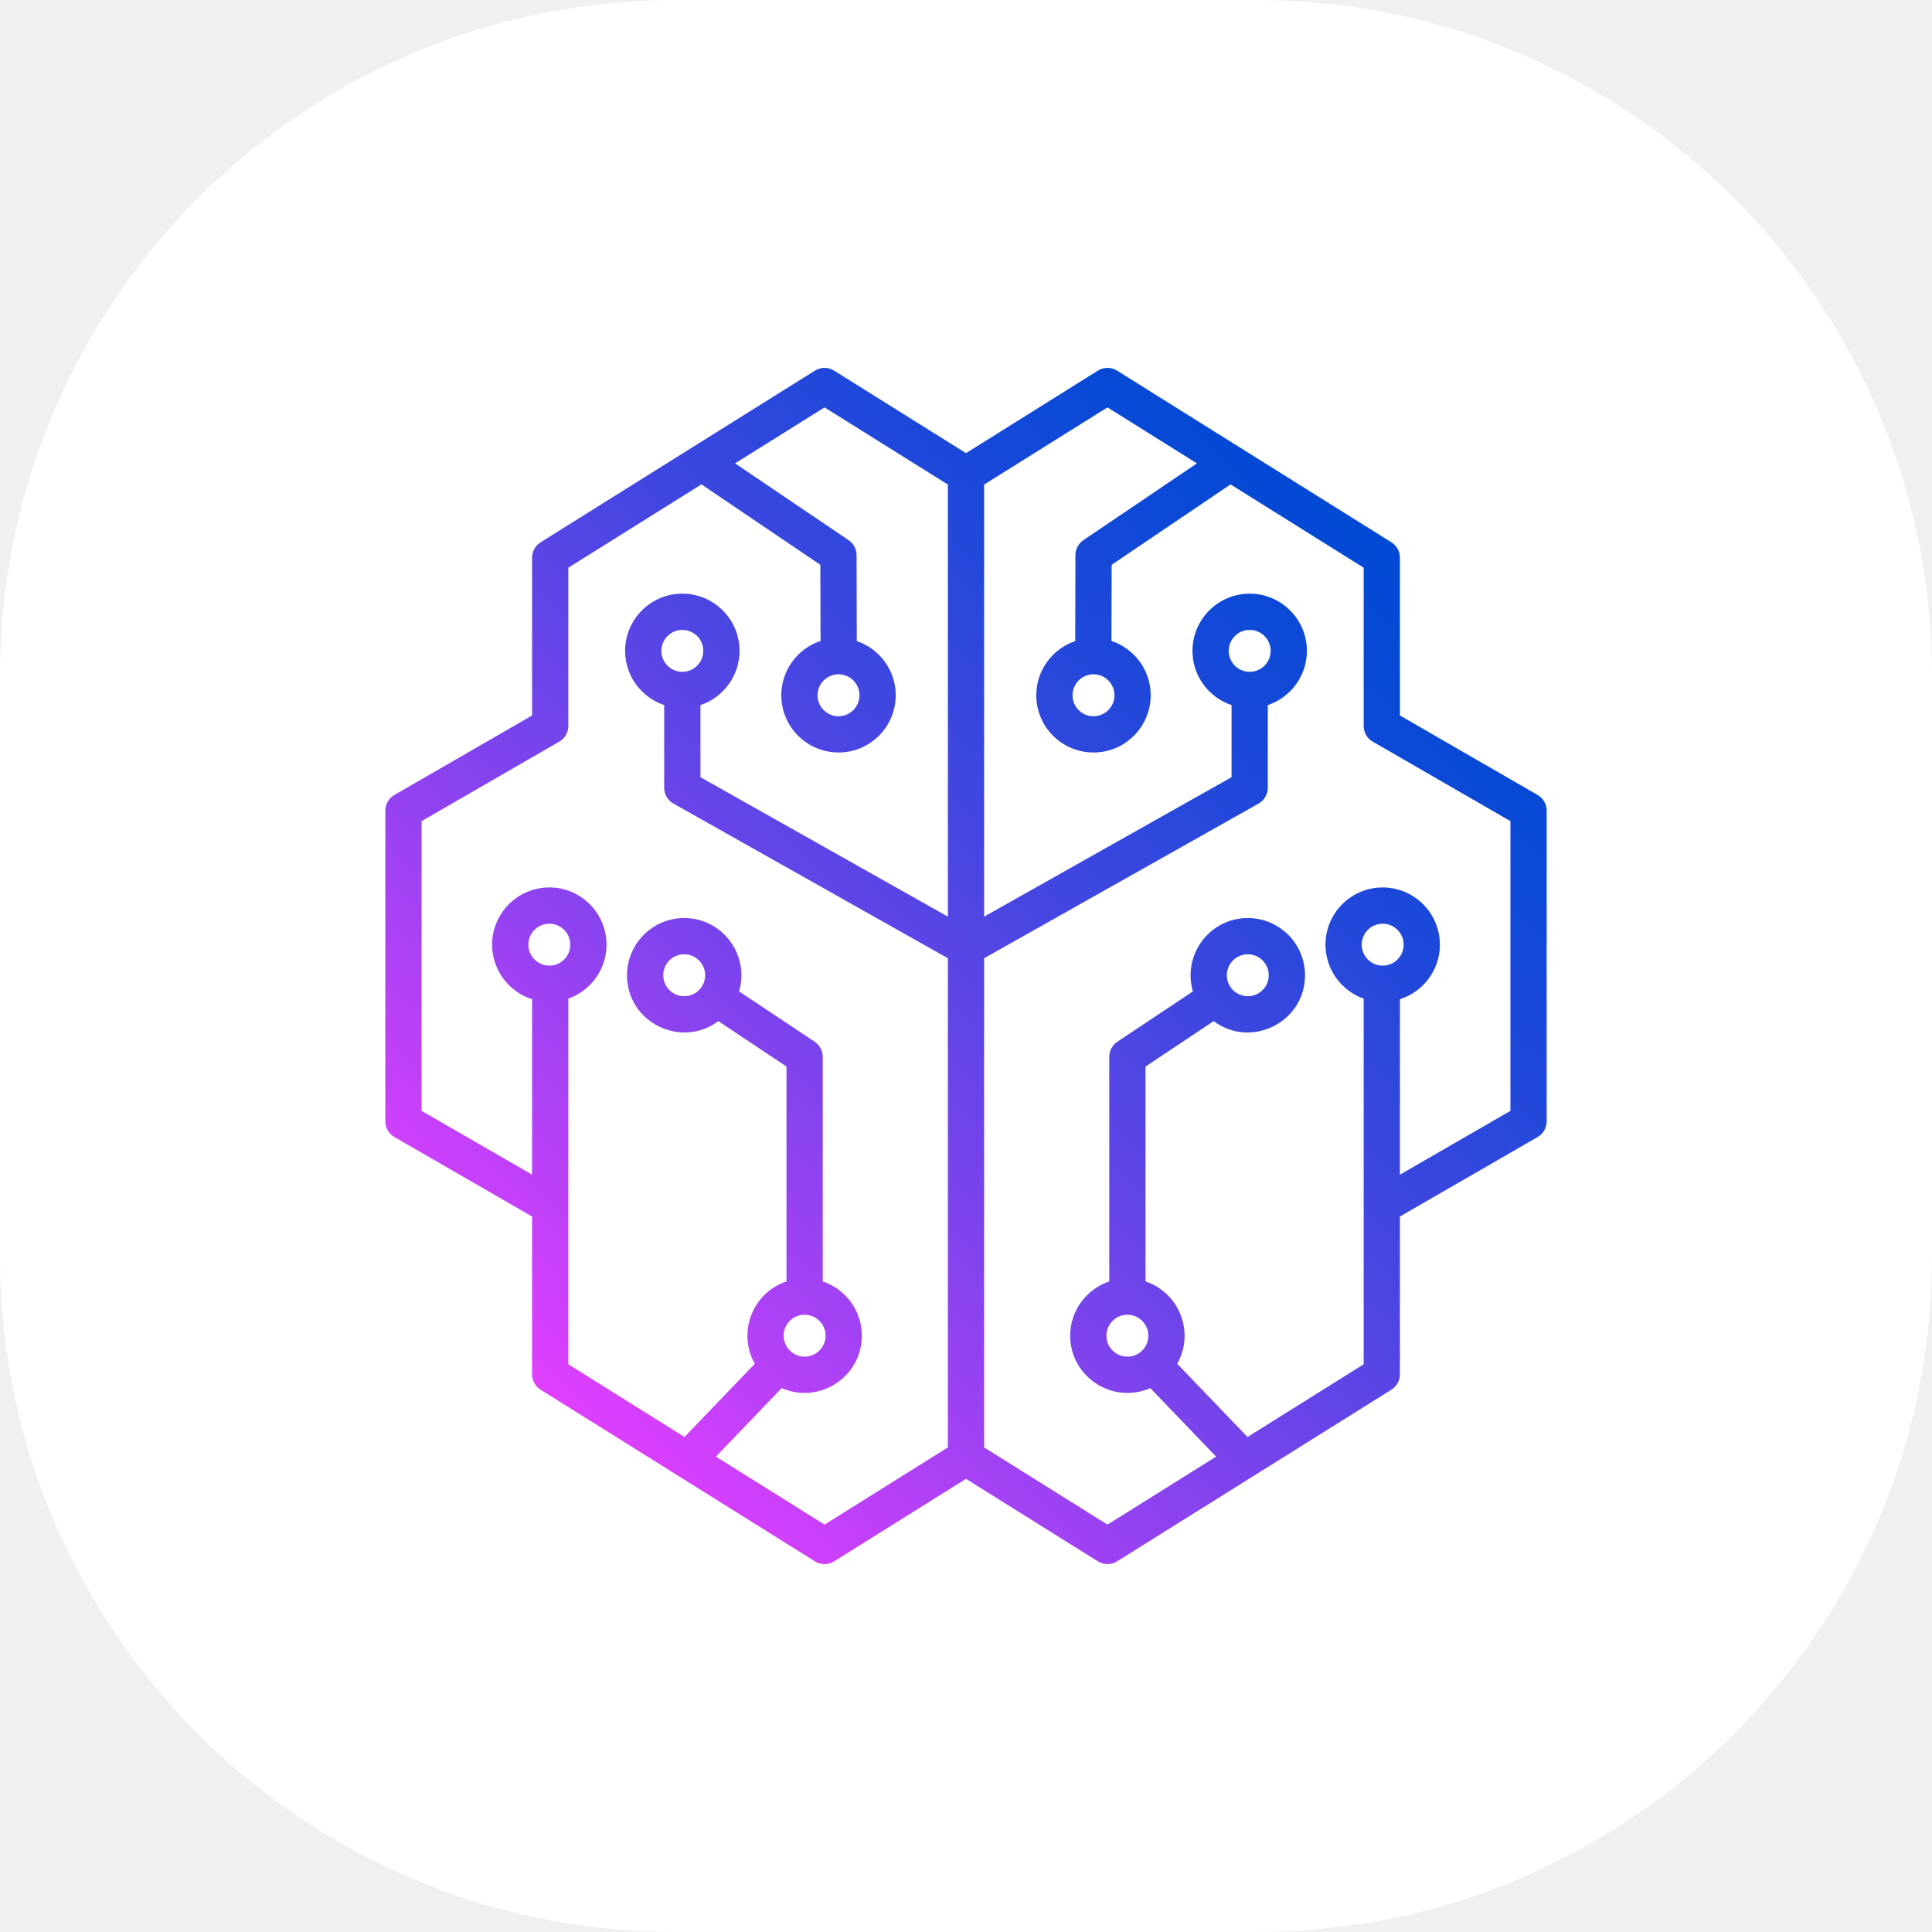
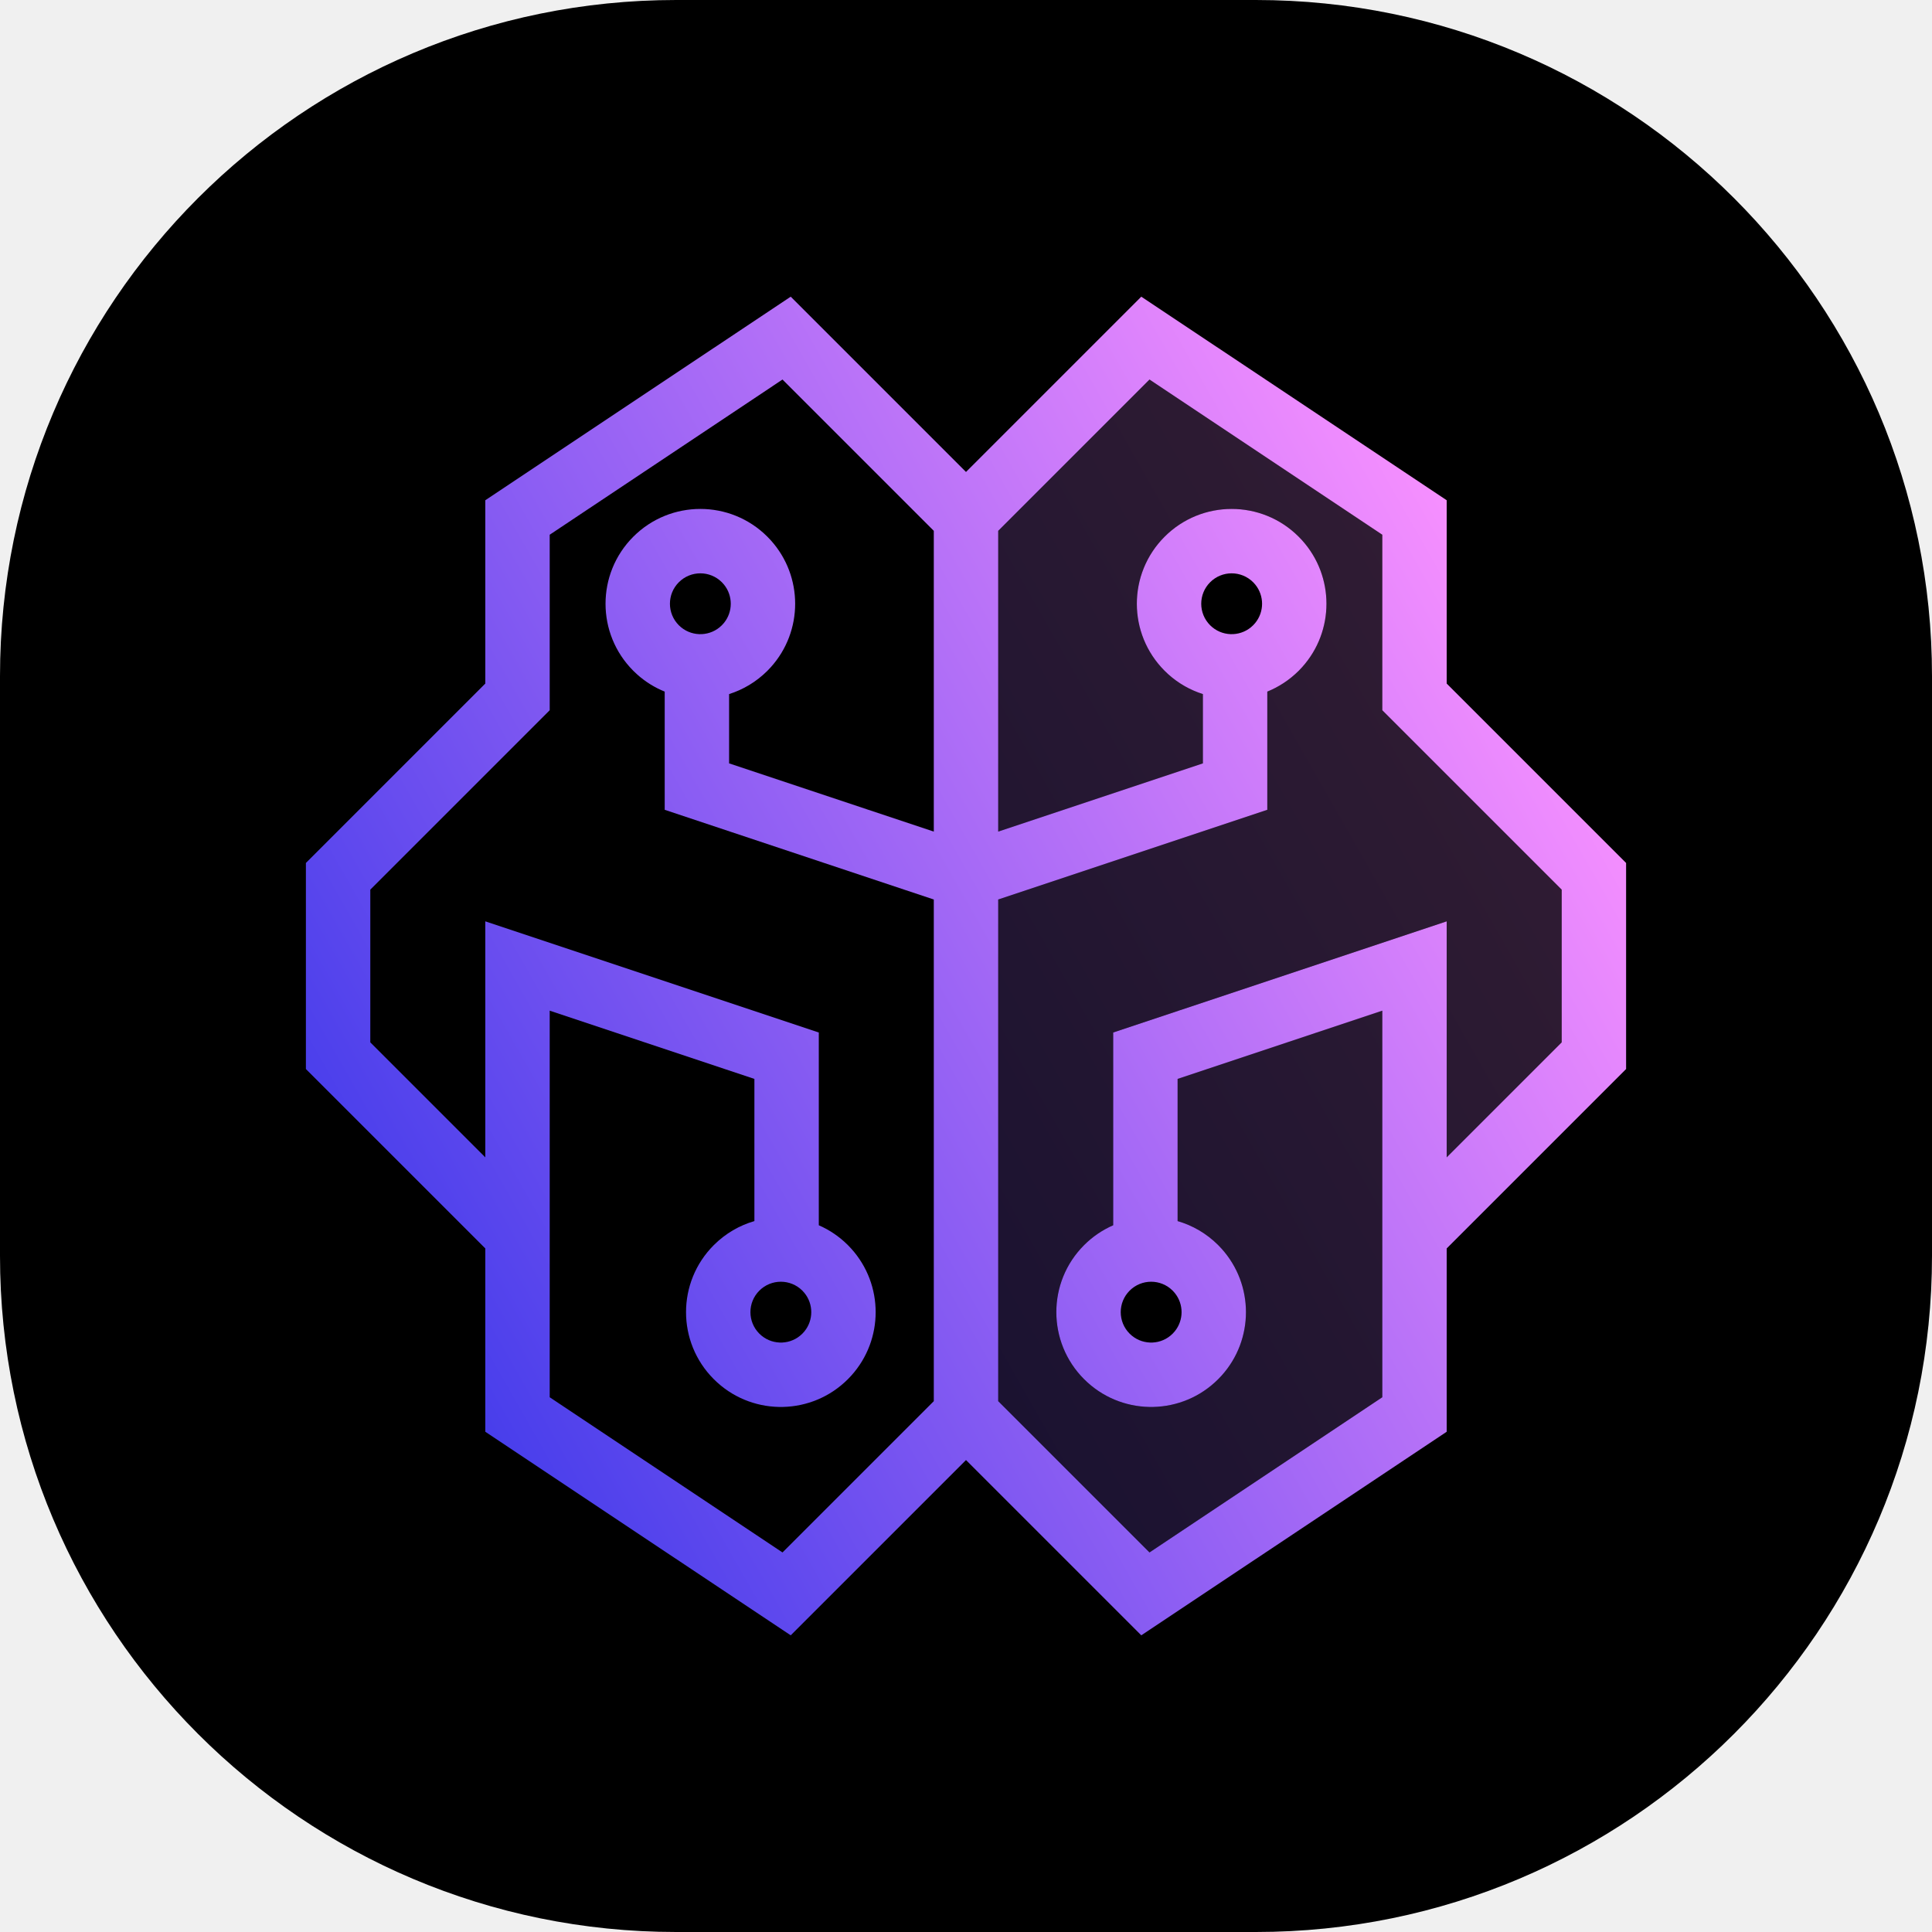
<svg xmlns="http://www.w3.org/2000/svg" version="1.1" width="1000" height="1000">
-   <style>
-     #light-icon {
-       display: inline;
-     }
-     #dark-icon {
-       display: none;
-     }
- 
-     @media (prefers-color-scheme: dark) {
-       #light-icon {
-         display: none;
-       }
-       #dark-icon {
-         display: inline;
-       }
-     }
-   </style>
-   <g id="light-icon">
-     <svg version="1.1" width="1000" height="1000">
-       <g clip-path="url(#SvgjsClipPath1012)">
-         <rect width="1000" height="1000" fill="#ffffff" />
-         <g transform="matrix(1.367188,0,0,1.367188,150,150)">
-           <svg version="1.1" width="512" height="512">
-             <svg width="512" height="512" viewBox="0 0 500 500" style="enable-background:new 0 0 512 512" xml:space="preserve">
-               <linearGradient id="brainful" x1="92.916" x2="407.083" y1="407.084" y2="92.917" gradientUnits="userSpaceOnUse">
-                 <stop offset="0" stop-color="#e13fff" />
-                 <stop offset=".09" stop-color="#c640fa" />
-                 <stop offset=".339" stop-color="#8043ed" />
-                 <stop offset=".563" stop-color="#4946e2" />
-                 <stop offset=".755" stop-color="#2148da" />
-                 <stop offset=".907" stop-color="#0949d6" />
-                 <stop offset="1" stop-color="#0049d4" />
-               </linearGradient>
-               <path fill="url(#brainful)" fill-rule="evenodd" d="M304.886 149.907c0 4.278-3.477 7.755-7.751 7.755s-7.751-3.477-7.751-7.755c0-4.273 3.477-7.75 7.751-7.75 4.275 0 7.751 3.477 7.751 7.75zm-2.398-121.038c-1.36 0-2.53.264-3.738 1.021L250 60.394 201.25 29.89a6.694 6.694 0 0 0-7.111 0L92.721 93.354a6.699 6.699 0 0 0-3.147 5.681v58.342l-50.906 29.391a6.7 6.7 0 0 0-3.35 5.804v114.857a6.705 6.705 0 0 0 3.35 5.804l50.906 29.386v58.347a6.695 6.695 0 0 0 3.147 5.68L194.14 470.11a6.711 6.711 0 0 0 7.111 0L250 439.607l48.75 30.504a6.699 6.699 0 0 0 7.11 0l101.419-63.464a6.7 6.7 0 0 0 3.147-5.68V342.62l50.906-29.386a6.71 6.71 0 0 0 3.35-5.804V192.572a6.702 6.702 0 0 0-3.35-5.804l-50.906-29.391V99.035a6.703 6.703 0 0 0-3.147-5.681L305.86 29.89a6.69 6.69 0 0 0-3.372-1.021zm44.64 104.619c0-4.273 3.477-7.75 7.75-7.75 4.274 0 7.751 3.477 7.751 7.75 0 4.272-3.477 7.749-7.751 7.749-4.274.001-7.75-3.476-7.75-7.749zm-.695 119.93c0-4.273 3.477-7.755 7.751-7.755s7.751 3.482 7.751 7.755-3.477 7.75-7.751 7.75c-4.275 0-7.751-3.477-7.751-7.75zm-29.016 133.264c0 4.273-3.479 7.75-7.753 7.75-4.272 0-7.751-3.477-7.751-7.75s3.479-7.75 7.751-7.75c4.274 0 7.753 3.477 7.753 7.75zM451.28 303.56V196.441l-50.906-29.391a6.704 6.704 0 0 1-3.35-5.804v-58.503l-49.218-30.794-43.957 29.725-.067 28.161c8.416 2.789 14.506 10.732 14.506 20.073 0 11.667-9.489 21.153-21.152 21.153-11.664 0-21.153-9.486-21.153-21.153 0-9.297 6.036-17.214 14.397-20.04l.076-31.772a6.712 6.712 0 0 1 2.947-5.536l41.978-28.386-33.076-20.696-45.603 28.532v159.736l91.477-51.549v-26.651c-8.386-2.811-14.451-10.738-14.451-20.056 0-11.662 9.489-21.153 21.152-21.153 11.664 0 21.152 9.491 21.152 21.153 0 9.319-6.063 17.246-14.451 20.056v30.563a6.71 6.71 0 0 1-3.411 5.842l-101.467 57.181v180.857l45.603 28.537 40.165-25.135-24.328-25.334c-13.875 6.087-29.629-4.09-29.629-19.374 0-9.324 6.065-17.251 14.451-20.062v-83.042a6.706 6.706 0 0 1 2.987-5.578l27.943-18.611c-3.97-13.494 6.159-27.123 20.29-27.123 11.664 0 21.152 9.491 21.152 21.153 0 17.408-19.934 27.284-33.771 16.966l-25.198 16.784v79.452c12.579 4.216 18.254 18.886 11.718 30.439l25.991 27.07 42.947-26.876v-135.19c-8.221-2.907-14.128-10.748-14.128-19.949 0-11.667 9.491-21.158 21.152-21.158 11.664 0 21.153 9.491 21.153 21.158 0 9.437-6.218 17.455-14.775 20.169v64.861zm-47.232-53.694c-4.272 0-7.751-3.477-7.751-7.75 0-4.278 3.479-7.755 7.751-7.755 4.274 0 7.751 3.477 7.751 7.755 0 4.273-3.477 7.75-7.751 7.75zM202.865 142.157c4.274 0 7.751 3.477 7.751 7.75 0 4.278-3.477 7.755-7.751 7.755s-7.75-3.477-7.75-7.755c-.001-4.273 3.476-7.75 7.75-7.75zm-49.298 111.261c0 4.273-3.477 7.75-7.751 7.75s-7.751-3.477-7.751-7.75 3.477-7.755 7.751-7.755c4.275 0 7.751 3.483 7.751 7.755zm29.016 133.264c0-4.273 3.477-7.75 7.751-7.75s7.751 3.477 7.751 7.75-3.477 7.75-7.751 7.75-7.751-3.478-7.751-7.75zm-37.461-245.444c-4.274 0-7.751-3.477-7.751-7.749 0-4.273 3.477-7.75 7.751-7.75 4.272 0 7.75 3.477 7.75 7.75 0 4.272-3.478 7.749-7.75 7.749zm98.177 90.506-91.477-51.549v-26.651c8.387-2.811 14.452-10.738 14.452-20.056 0-11.662-9.489-21.153-21.153-21.153s-21.152 9.491-21.152 21.153c0 9.319 6.063 17.246 14.452 20.056v30.563a6.708 6.708 0 0 0 3.411 5.842l101.467 57.181v180.857l-45.605 28.537-40.164-25.135 24.329-25.334c13.873 6.086 29.627-4.089 29.627-19.374 0-9.324-6.063-17.251-14.452-20.062v-83.042a6.704 6.704 0 0 0-2.985-5.578l-27.943-18.611c3.971-13.498-6.162-27.123-20.29-27.123-11.664 0-21.152 9.491-21.152 21.153 0 17.407 19.932 27.285 33.771 16.966l25.197 16.784v79.452c-12.581 4.216-18.254 18.888-11.718 30.439l-25.991 27.07-42.948-26.876V262.065c8.219-2.907 14.127-10.748 14.127-19.949 0-11.667-9.489-21.158-21.153-21.158s-21.152 9.491-21.152 21.158c0 9.437 6.22 17.455 14.777 20.169v64.861L48.721 303.56V196.441l50.906-29.391a6.704 6.704 0 0 0 3.35-5.804v-58.503l49.216-30.794 43.959 29.725.067 28.161c-8.416 2.789-14.506 10.732-14.506 20.073 0 11.667 9.489 21.153 21.153 21.153s21.152-9.486 21.152-21.153c0-9.297-6.037-17.214-14.397-20.04l-.078-31.772a6.705 6.705 0 0 0-2.945-5.536L164.62 64.172l33.074-20.696 45.605 28.532zM95.95 249.866c-4.272 0-7.751-3.477-7.751-7.75 0-4.278 3.479-7.755 7.751-7.755 4.274 0 7.751 3.477 7.751 7.755 0 4.273-3.477 7.75-7.751 7.75z" clip-rule="evenodd" data-original="url(#brainful)" />
-             </svg>
-           </svg>
-         </g>
-       </g>
-       <defs>
-         <clipPath id="SvgjsClipPath1012">
-           <rect width="1000" height="1000" x="0" y="0" rx="350" ry="350" />
-         </clipPath>
-       </defs>
-     </svg>
-   </g>
-   <g id="dark-icon">
-     <svg version="1.1" width="1000" height="1000">
-       <g clip-path="url(#SvgjsClipPath1013)">
-         <rect width="1000" height="1000" fill="#ffffff" />
-         <g transform="matrix(1.367188,0,0,1.367188,150,150)">
-           <svg version="1.1" width="512" height="512">
-             <svg width="512" height="512" viewBox="0 0 500 500" style="enable-background:new 0 0 512 512" xml:space="preserve">
-               <linearGradient id="brainful" x1="92.916" x2="407.083" y1="407.084" y2="92.917" gradientUnits="userSpaceOnUse">
-                 <stop offset="0" stop-color="#e13fff" />
-                 <stop offset=".09" stop-color="#c640fa" />
-                 <stop offset=".339" stop-color="#8043ed" />
-                 <stop offset=".563" stop-color="#4946e2" />
-                 <stop offset=".755" stop-color="#2148da" />
-                 <stop offset=".907" stop-color="#0949d6" />
-                 <stop offset="1" stop-color="#0049d4" />
-               </linearGradient>
-               <path fill="url(#brainful)" fill-rule="evenodd" d="M304.886 149.907c0 4.278-3.477 7.755-7.751 7.755s-7.751-3.477-7.751-7.755c0-4.273 3.477-7.75 7.751-7.75 4.275 0 7.751 3.477 7.751 7.75zm-2.398-121.038c-1.36 0-2.53.264-3.738 1.021L250 60.394 201.25 29.89a6.694 6.694 0 0 0-7.111 0L92.721 93.354a6.699 6.699 0 0 0-3.147 5.681v58.342l-50.906 29.391a6.7 6.7 0 0 0-3.35 5.804v114.857a6.705 6.705 0 0 0 3.35 5.804l50.906 29.386v58.347a6.695 6.695 0 0 0 3.147 5.68L194.14 470.11a6.711 6.711 0 0 0 7.111 0L250 439.607l48.75 30.504a6.699 6.699 0 0 0 7.11 0l101.419-63.464a6.7 6.7 0 0 0 3.147-5.68V342.62l50.906-29.386a6.71 6.71 0 0 0 3.35-5.804V192.572a6.702 6.702 0 0 0-3.35-5.804l-50.906-29.391V99.035a6.703 6.703 0 0 0-3.147-5.681L305.86 29.89a6.69 6.69 0 0 0-3.372-1.021zm44.64 104.619c0-4.273 3.477-7.75 7.75-7.75 4.274 0 7.751 3.477 7.751 7.75 0 4.272-3.477 7.749-7.751 7.749-4.274.001-7.75-3.476-7.75-7.749zm-.695 119.93c0-4.273 3.477-7.755 7.751-7.755s7.751 3.482 7.751 7.755-3.477 7.75-7.751 7.75c-4.275 0-7.751-3.477-7.751-7.75zm-29.016 133.264c0 4.273-3.479 7.75-7.753 7.75-4.272 0-7.751-3.477-7.751-7.75s3.479-7.75 7.751-7.75c4.274 0 7.753 3.477 7.753 7.75zM451.28 303.56V196.441l-50.906-29.391a6.704 6.704 0 0 1-3.35-5.804v-58.503l-49.218-30.794-43.957 29.725-.067 28.161c8.416 2.789 14.506 10.732 14.506 20.073 0 11.667-9.489 21.153-21.152 21.153-11.664 0-21.153-9.486-21.153-21.153 0-9.297 6.036-17.214 14.397-20.04l.076-31.772a6.712 6.712 0 0 1 2.947-5.536l41.978-28.386-33.076-20.696-45.603 28.532v159.736l91.477-51.549v-26.651c-8.386-2.811-14.451-10.738-14.451-20.056 0-11.662 9.489-21.153 21.152-21.153 11.664 0 21.152 9.491 21.152 21.153 0 9.319-6.063 17.246-14.451 20.056v30.563a6.71 6.71 0 0 1-3.411 5.842l-101.467 57.181v180.857l45.603 28.537 40.165-25.135-24.328-25.334c-13.875 6.087-29.629-4.09-29.629-19.374 0-9.324 6.065-17.251 14.451-20.062v-83.042a6.706 6.706 0 0 1 2.987-5.578l27.943-18.611c-3.97-13.494 6.159-27.123 20.29-27.123 11.664 0 21.152 9.491 21.152 21.153 0 17.408-19.934 27.284-33.771 16.966l-25.198 16.784v79.452c12.579 4.216 18.254 18.886 11.718 30.439l25.991 27.07 42.947-26.876v-135.19c-8.221-2.907-14.128-10.748-14.128-19.949 0-11.667 9.491-21.158 21.152-21.158 11.664 0 21.153 9.491 21.153 21.158 0 9.437-6.218 17.455-14.775 20.169v64.861zm-47.232-53.694c-4.272 0-7.751-3.477-7.751-7.75 0-4.278 3.479-7.755 7.751-7.755 4.274 0 7.751 3.477 7.751 7.755 0 4.273-3.477 7.75-7.751 7.75zM202.865 142.157c4.274 0 7.751 3.477 7.751 7.75 0 4.278-3.477 7.755-7.751 7.755s-7.75-3.477-7.75-7.755c-.001-4.273 3.476-7.75 7.75-7.75zm-49.298 111.261c0 4.273-3.477 7.75-7.751 7.75s-7.751-3.477-7.751-7.75 3.477-7.755 7.751-7.755c4.275 0 7.751 3.483 7.751 7.755zm29.016 133.264c0-4.273 3.477-7.75 7.751-7.75s7.751 3.477 7.751 7.75-3.477 7.75-7.751 7.75-7.751-3.478-7.751-7.75zm-37.461-245.444c-4.274 0-7.751-3.477-7.751-7.749 0-4.273 3.477-7.75 7.751-7.75 4.272 0 7.75 3.477 7.75 7.75 0 4.272-3.478 7.749-7.75 7.749zm98.177 90.506-91.477-51.549v-26.651c8.387-2.811 14.452-10.738 14.452-20.056 0-11.662-9.489-21.153-21.153-21.153s-21.152 9.491-21.152 21.153c0 9.319 6.063 17.246 14.452 20.056v30.563a6.708 6.708 0 0 0 3.411 5.842l101.467 57.181v180.857l-45.605 28.537-40.164-25.135 24.329-25.334c13.873 6.086 29.627-4.089 29.627-19.374 0-9.324-6.063-17.251-14.452-20.062v-83.042a6.704 6.704 0 0 0-2.985-5.578l-27.943-18.611c3.971-13.498-6.162-27.123-20.29-27.123-11.664 0-21.152 9.491-21.152 21.153 0 17.407 19.932 27.285 33.771 16.966l25.197 16.784v79.452c-12.581 4.216-18.254 18.888-11.718 30.439l-25.991 27.07-42.948-26.876V262.065c8.219-2.907 14.127-10.748 14.127-19.949 0-11.667-9.489-21.158-21.153-21.158s-21.152 9.491-21.152 21.158c0 9.437 6.22 17.455 14.777 20.169v64.861L48.721 303.56V196.441l50.906-29.391a6.704 6.704 0 0 0 3.35-5.804v-58.503l49.216-30.794 43.959 29.725.067 28.161c-8.416 2.789-14.506 10.732-14.506 20.073 0 11.667 9.489 21.153 21.153 21.153s21.152-9.486 21.152-21.153c0-9.297-6.037-17.214-14.397-20.04l-.078-31.772a6.705 6.705 0 0 0-2.945-5.536L164.62 64.172l33.074-20.696 45.605 28.532zM95.95 249.866c-4.272 0-7.751-3.477-7.751-7.75 0-4.278 3.479-7.755 7.751-7.755 4.274 0 7.751 3.477 7.751 7.755 0 4.273-3.477 7.75-7.751 7.75z" clip-rule="evenodd" data-original="url(#brainful)" />
-             </svg>
-           </svg>
-         </g>
-       </g>
-       <defs>
-         <clipPath id="SvgjsClipPath1013">
-           <rect width="1000" height="1000" x="0" y="0" rx="350" ry="350" />
-         </clipPath>
-       </defs>
-     </svg>
+   <g clip-path="url(#SvgjsClipPath1116)">
+     <rect width="1000" height="1000" fill="#000000" />
+     <g transform="matrix(8.333333,0,0,8.333333,158.3333,150)">
+       <svg version="1.1" width="82" height="84">
+         <svg width="82" height="84" viewBox="0 0 82 84" fill="none">
+           <path fill-rule="evenodd" clip-rule="evenodd" d="M70.857 13.072V24.457L82 35.601V48.399L70.857 59.542V70.928L51.888 83.573L41 72.686L30.112 83.573L11.143 70.928V59.542L0 48.399V35.601L11.143 24.457V13.072L30.112 0.427L41 11.315L51.888 0.427L70.857 13.072ZM15.143 15.213V26.114L4 37.257V46.743L11.143 53.886V39.226L31.857 46.13V58.103C32.513 58.39 33.128 58.8 33.664 59.336L33.873 59.556C35.894 61.793 35.894 65.207 33.873 67.444L33.664 67.664C31.436 69.892 27.867 69.962 25.556 67.873L25.336 67.664C23.036 65.364 23.036 61.636 25.336 59.336C26.064 58.608 26.934 58.111 27.857 57.844V49.013L15.143 44.774V68.786L29.602 78.426L39 69.029V37.87L22.286 32.299V24.957C21.665 24.706 21.078 24.345 20.556 23.873L20.336 23.664C18.036 21.364 18.036 17.636 20.336 15.336C22.636 13.036 26.364 13.036 28.664 15.336L28.873 15.556C30.894 17.793 30.894 21.207 28.873 23.444L28.664 23.664C27.974 24.354 27.156 24.835 26.286 25.111V29.415L39 33.653V14.971L29.602 5.573L15.143 15.213ZM43 14.971V33.653L55.714 29.415V25.111C54.935 24.864 54.197 24.452 53.556 23.873L53.336 23.664C51.036 21.364 51.036 17.636 53.336 15.336C55.636 13.036 59.364 13.036 61.664 15.336L61.873 15.556C63.894 17.793 63.894 21.207 61.873 23.444L61.664 23.664C61.089 24.239 60.423 24.669 59.714 24.957V32.299L43 37.87V69.029L52.397 78.426L66.857 68.786V44.774L54.143 49.013V57.844C55.066 58.111 55.936 58.608 56.664 59.336L56.873 59.556C58.894 61.793 58.894 65.207 56.873 67.444L56.664 67.664C54.436 69.892 50.867 69.962 48.556 67.873L48.336 67.664C46.036 65.364 46.036 61.636 48.336 59.336C48.872 58.8 49.487 58.39 50.143 58.103V46.13L70.857 39.226V53.886L78 46.743V37.257L66.857 26.114V15.213L52.397 5.573L43 14.971ZM30.836 62.164C30.098 61.426 28.902 61.426 28.164 62.164C27.426 62.902 27.426 64.098 28.164 64.836L28.308 64.966C29.05 65.571 30.144 65.528 30.836 64.836L30.966 64.692C31.53 64 31.53 63 30.966 62.308L30.836 62.164ZM53.836 62.164C53.098 61.426 51.902 61.426 51.164 62.164C50.426 62.902 50.426 64.098 51.164 64.836L51.308 64.966C52.05 65.571 53.144 65.528 53.836 64.836L53.966 64.692C54.531 64 54.531 63 53.966 62.308L53.836 62.164ZM25.836 18.164C25.098 17.426 23.902 17.426 23.164 18.164C22.426 18.902 22.426 20.098 23.164 20.836L23.308 20.966C24.05 21.571 25.144 21.527 25.836 20.836L25.966 20.692C26.53 20 26.53 19 25.966 18.308L25.836 18.164ZM58.836 18.164C58.098 17.426 56.902 17.426 56.164 18.164C55.426 18.902 55.426 20.098 56.164 20.836L56.308 20.966C57.05 21.571 58.144 21.527 58.836 20.836L58.966 20.692C59.531 20 59.531 19 58.966 18.308L58.836 18.164Z" fill="url(#brainful-a)" />
+           <path d="M43 14.971V33.653L55.714 29.415V25.111C54.935 24.864 54.197 24.452 53.556 23.873L53.336 23.664C51.036 21.364 51.036 17.636 53.336 15.336C55.636 13.036 59.364 13.036 61.664 15.336L61.873 15.556C63.894 17.793 63.894 21.207 61.873 23.444L61.664 23.664C61.089 24.239 60.423 24.669 59.714 24.957V32.299L43 37.87V69.029L52.397 78.426L66.857 68.786V44.774L54.143 49.013V57.844C55.066 58.111 55.936 58.608 56.664 59.336L56.873 59.556C58.894 61.793 58.894 65.207 56.873 67.444L56.664 67.664C54.436 69.892 50.867 69.962 48.556 67.873L48.336 67.664C46.036 65.364 46.036 61.636 48.336 59.336C48.872 58.8 49.487 58.39 50.143 58.103V46.13L70.857 39.226V53.886L78 46.743V37.257L66.857 26.114V15.213L52.397 5.573L43 14.971Z" fill="url(#brainful-b)" fill-opacity="0.2" />
+           <defs>
+             <linearGradient id="brainful-a" x1="5.493" y1="62.787" x2="76.997" y2="22.073" gradientUnits="userSpaceOnUse">
+               <stop stop-color="#463DEB" style="stop-color:#463DEB;stop-color:color(display-p3 0.274 0.24 0.92);stop-opacity:1;" />
+               <stop offset="1" stop-color="#F890FF" style="stop-color:#F890FF;stop-color:color(display-p3 0.971 0.563 1);stop-opacity:1;" />
+             </linearGradient>
+             <linearGradient id="brainful-b" x1="5.493" y1="62.787" x2="76.997" y2="22.073" gradientUnits="userSpaceOnUse">
+               <stop stop-color="#463DEB" style="stop-color:#463DEB;stop-color:color(display-p3 0.274 0.24 0.92);stop-opacity:1;" />
+               <stop offset="1" stop-color="#F890FF" style="stop-color:#F890FF;stop-color:color(display-p3 0.971 0.563 1);stop-opacity:1;" />
+             </linearGradient>
+             <clipPath id="SvgjsClipPath1116">
+               <rect width="1000" height="1000" x="0" y="0" rx="350" ry="350" />
+             </clipPath>
+           </defs>
+         </svg>
+       </svg>
+     </g>
  </g>
</svg>
